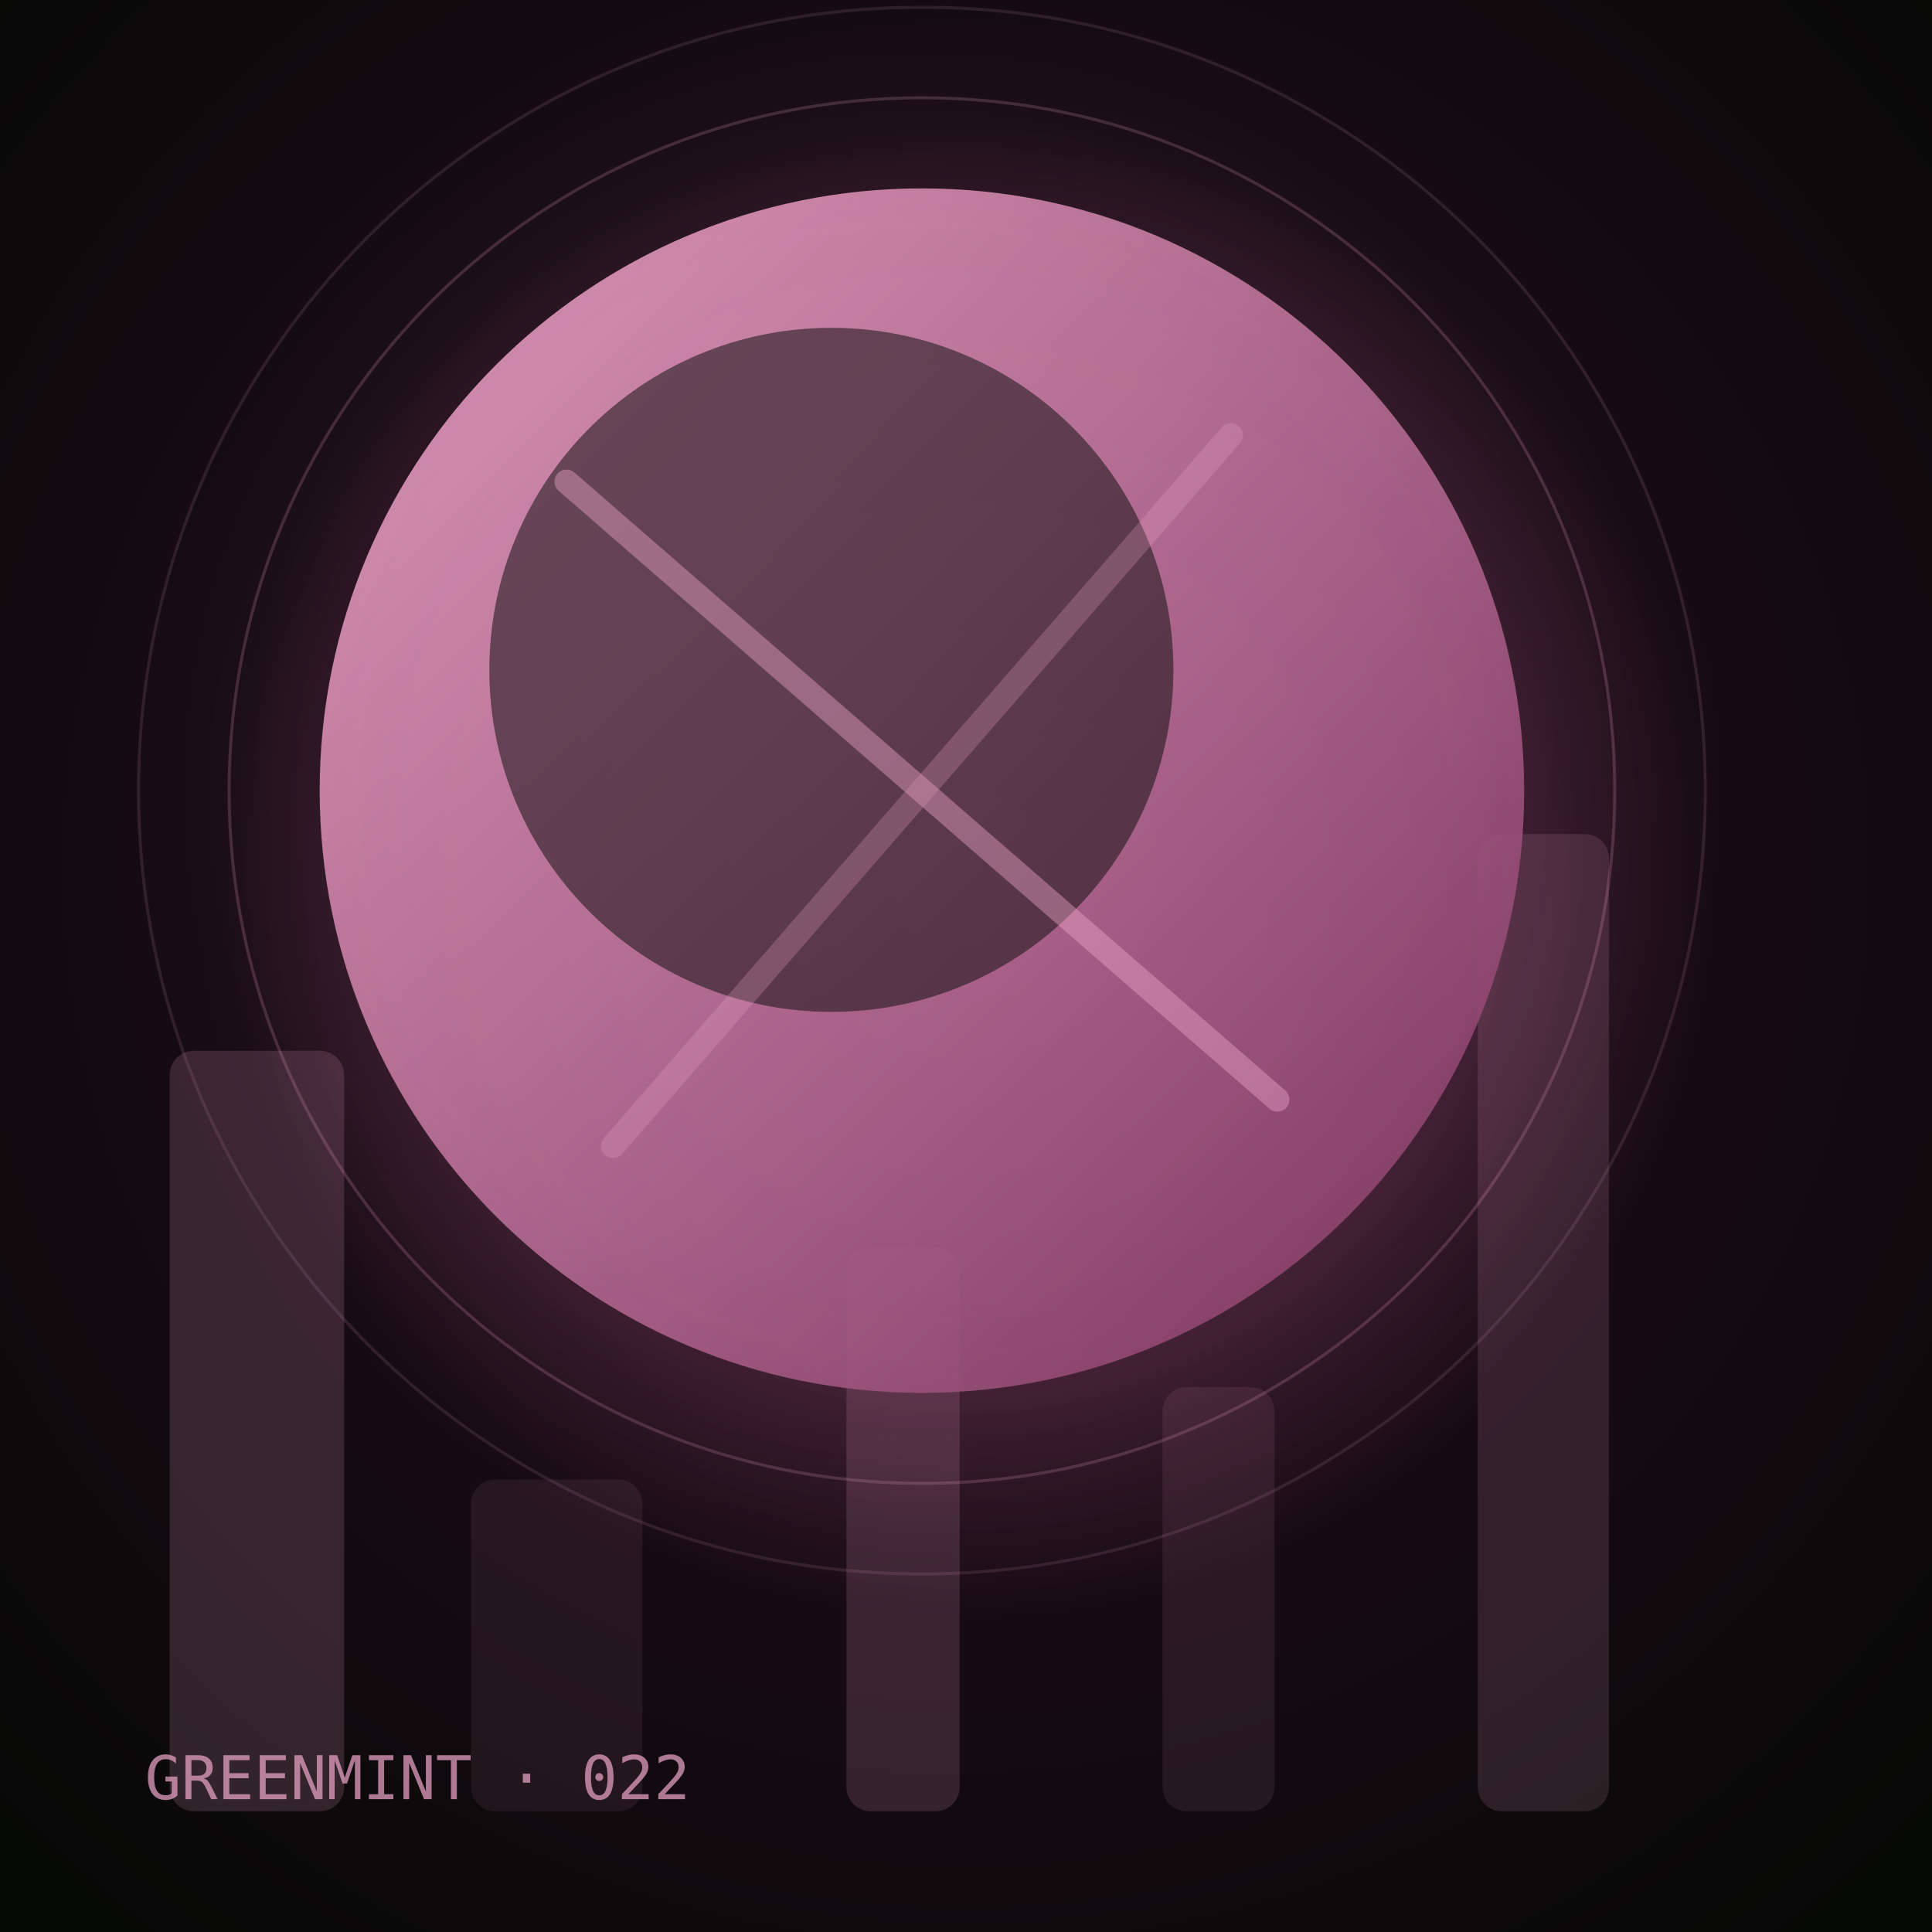
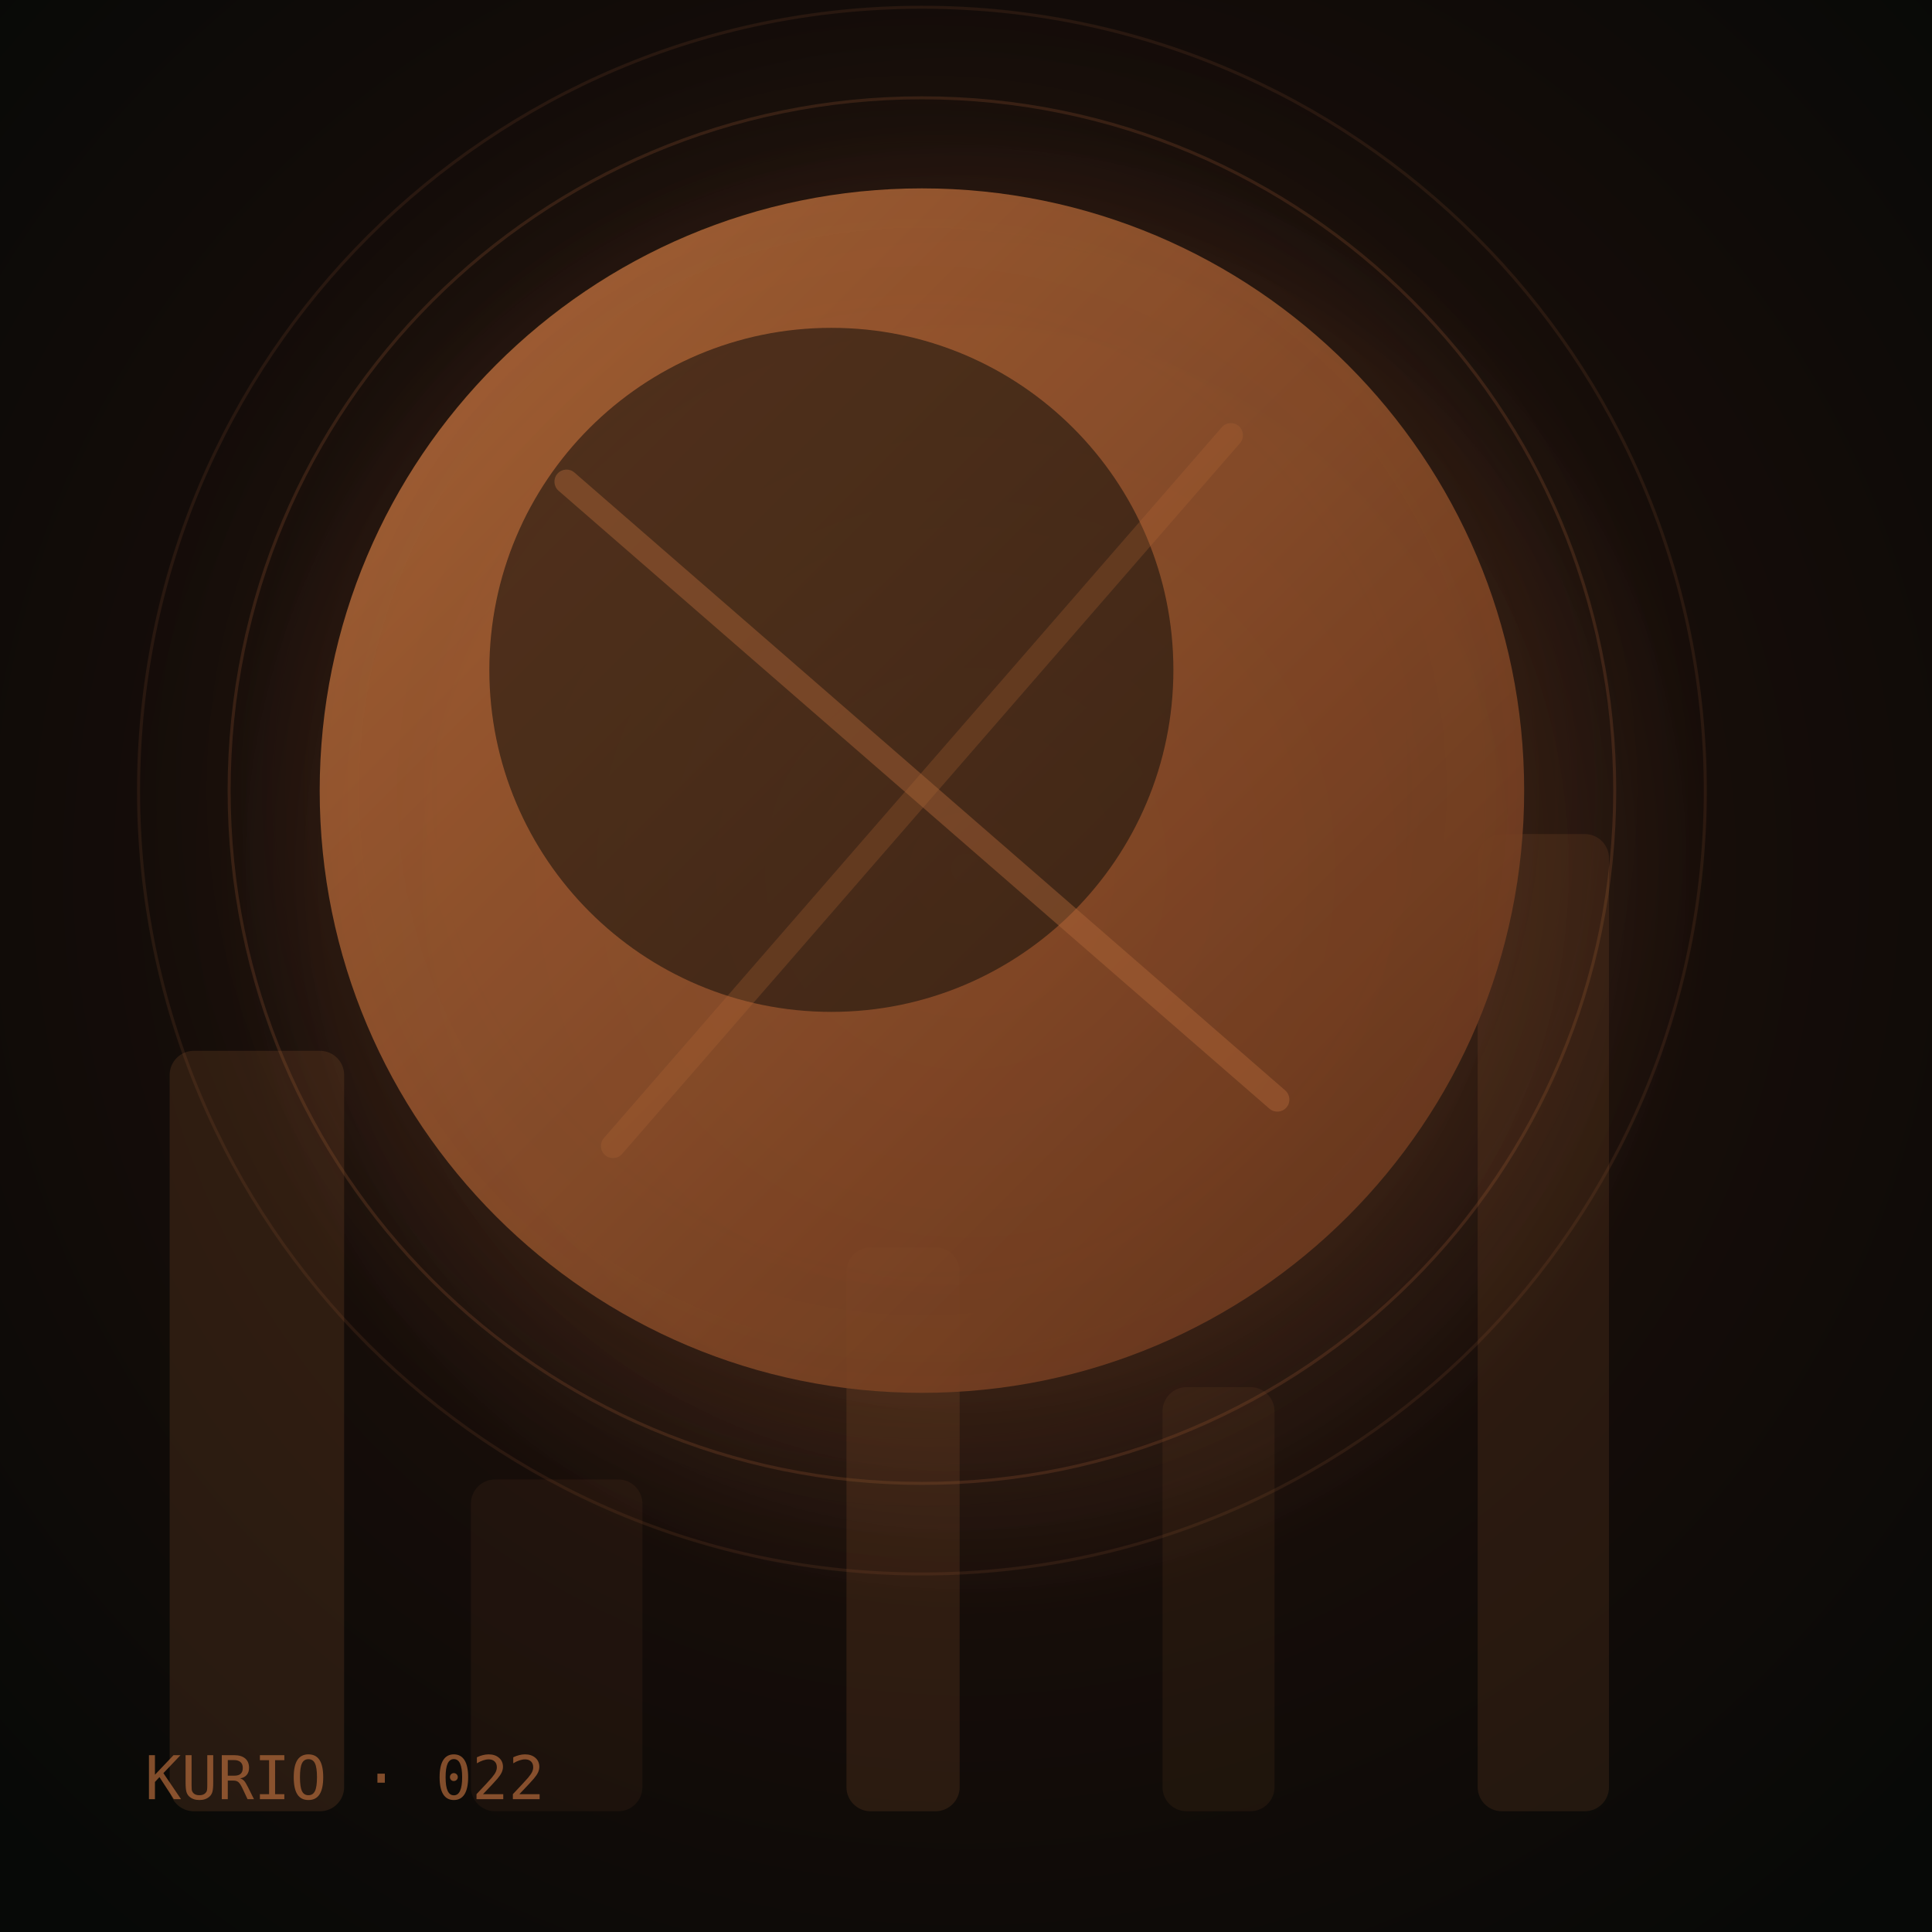
<svg xmlns="http://www.w3.org/2000/svg" viewBox="0 0 640 640" width="640" height="640" role="img" aria-label="Arte generativa 22">
  <defs>
    <radialGradient id="g22" cx="50%" cy="45%" r="70%">
-       <stop offset="0%" stop-color="#7a2f5c" stop-opacity="0.95" />
-       <stop offset="55%" stop-color="#170b12" stop-opacity="1" />
+       <stop offset="0%" stop-color="#5e2f18" stop-opacity="0.95" />
+       <stop offset="55%" stop-color="#160d09" stop-opacity="1" />
      <stop offset="100%" stop-color="#070907" />
    </radialGradient>
    <linearGradient id="l22" x1="0" y1="0" x2="1" y2="1">
-       <stop offset="0%" stop-color="#f0a6ca" />
-       <stop offset="100%" stop-color="#7a2f5c" />
+       <stop offset="0%" stop-color="#b46a3a" />
+       <stop offset="100%" stop-color="#5e2f18" />
    </linearGradient>
    <filter id="blur22">
      <feGaussianBlur stdDeviation="26" />
    </filter>
  </defs>
  <rect width="640" height="640" fill="url(#g22)" />
-   <rect x="56.2" y="348.1" width="57.8" height="251.9" rx="8" fill="#f0a6ca" opacity="0.17" />
-   <rect x="156.0" y="490.1" width="56.8" height="109.9" rx="8" fill="#f0a6ca" opacity="0.08" />
-   <rect x="280.4" y="413.2" width="37.5" height="186.8" rx="8" fill="#f0a6ca" opacity="0.16" />
-   <rect x="385.1" y="459.5" width="37.1" height="140.5" rx="8" fill="#f0a6ca" opacity="0.09" />
-   <rect x="489.5" y="276.3" width="43.5" height="323.7" rx="8" fill="#f0a6ca" opacity="0.14" />
-   <g opacity="0.5" stroke="#f0a6ca" stroke-width="1" fill="none">
+   <rect x="56.2" y="348.1" width="57.8" height="251.9" rx="8" fill="#b46a3a" opacity="0.17" />
+   <rect x="156.0" y="490.1" width="56.8" height="109.9" rx="8" fill="#b46a3a" opacity="0.08" />
+   <rect x="280.4" y="413.2" width="37.5" height="186.8" rx="8" fill="#b46a3a" opacity="0.16" />
+   <rect x="385.1" y="459.5" width="37.1" height="140.5" rx="8" fill="#b46a3a" opacity="0.09" />
+   <rect x="489.5" y="276.3" width="43.5" height="323.7" rx="8" fill="#b46a3a" opacity="0.14" />
+   <g opacity="0.5" stroke="#b46a3a" stroke-width="1" fill="none">
    <circle cx="305.4" cy="261.9" r="259.5" opacity="0.25" />
    <circle cx="305.4" cy="261.9" r="229.5" opacity="0.4" />
  </g>
  <circle cx="305.4" cy="261.9" r="199.5" fill="url(#l22)" opacity="0.9" />
  <circle cx="275.4" cy="221.9" r="113.3" fill="#070907" opacity="0.55" />
  <g transform="rotate(221 305.4 261.9)" opacity="0.85">
-     <rect x="145.4" y="257.9" width="320" height="8" rx="4" fill="#f0a6ca" opacity="0.5" />
-     <rect x="301.4" y="101.9" width="8" height="320" rx="4" fill="#f0a6ca" opacity="0.3" />
+     <rect x="145.4" y="257.9" width="320" height="8" rx="4" fill="#b46a3a" opacity="0.5" />
+     <rect x="301.4" y="101.9" width="8" height="320" rx="4" fill="#b46a3a" opacity="0.3" />
  </g>
-   <circle cx="305.4" cy="261.9" r="220" fill="#f0a6ca" opacity="0.06" filter="url(#blur22)" />
-   <text x="48" y="596" font-family="monospace" font-size="20" fill="#f0a6ca" opacity="0.7">GREENMINT · 022</text>
+   <circle cx="305.4" cy="261.9" r="220" fill="#b46a3a" opacity="0.06" filter="url(#blur22)" />
+   <text x="48" y="596" font-family="monospace" font-size="20" fill="#b46a3a" opacity="0.7">KURIO · 022</text>
</svg>
